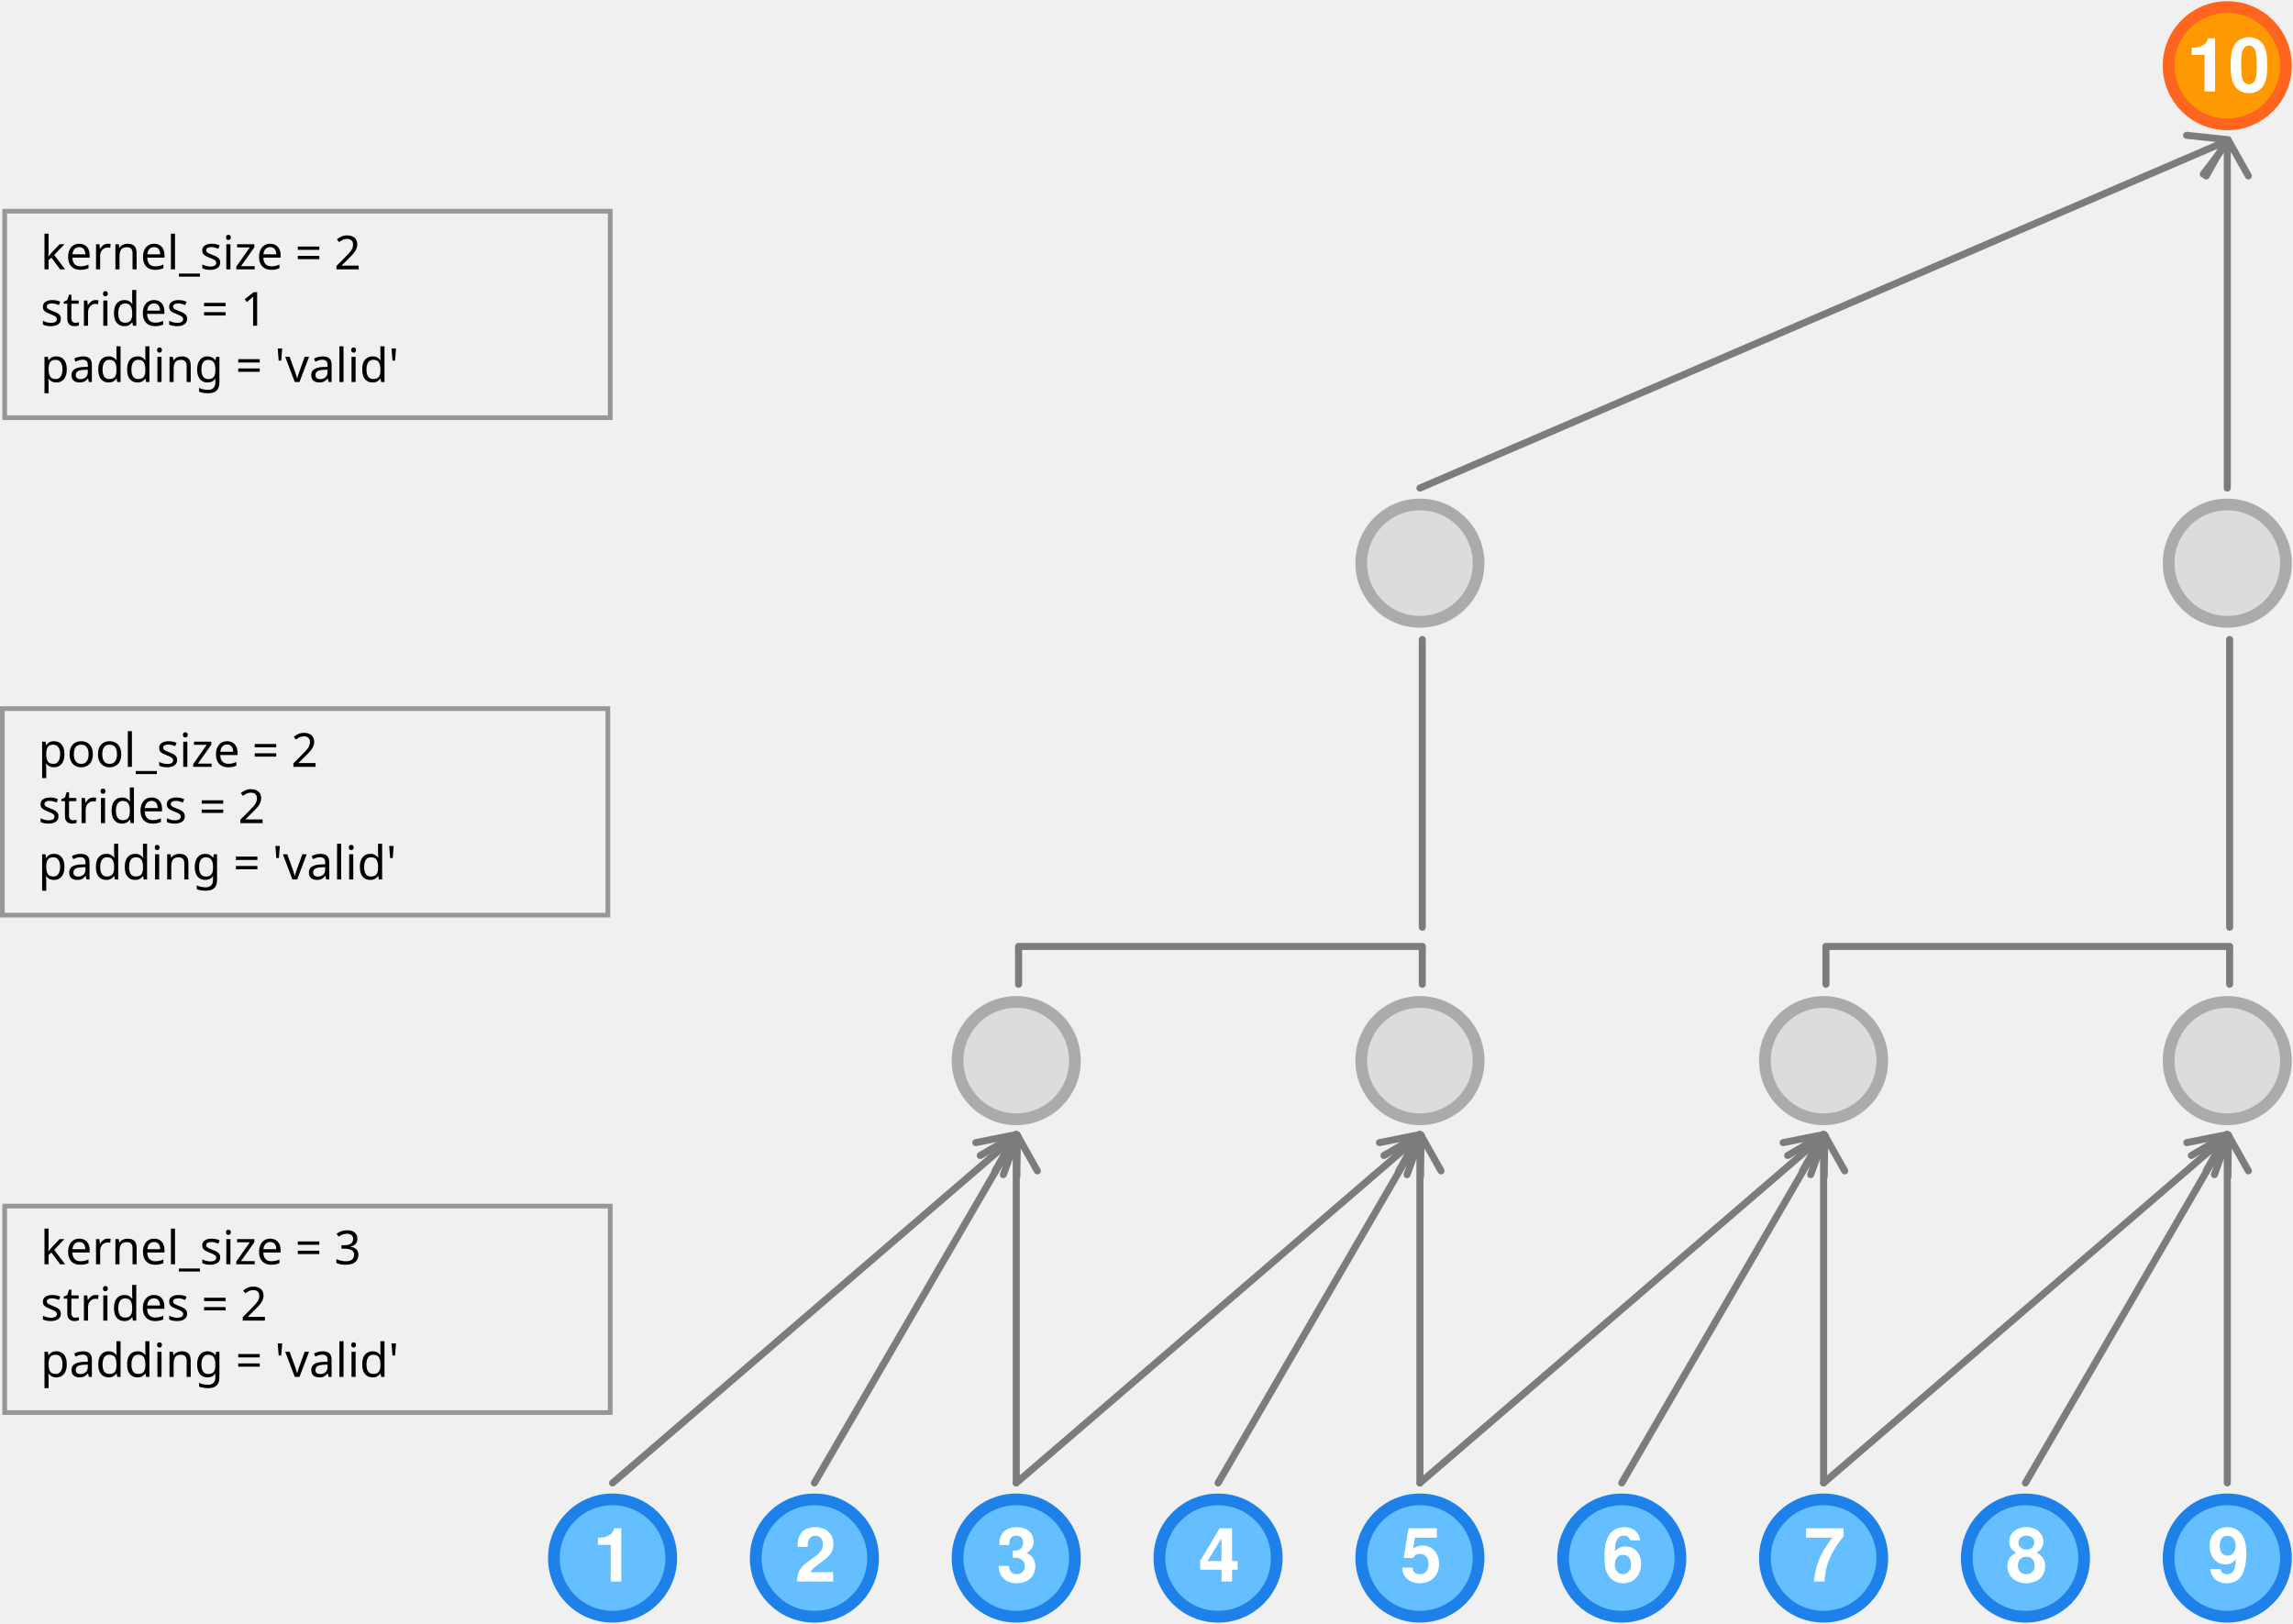
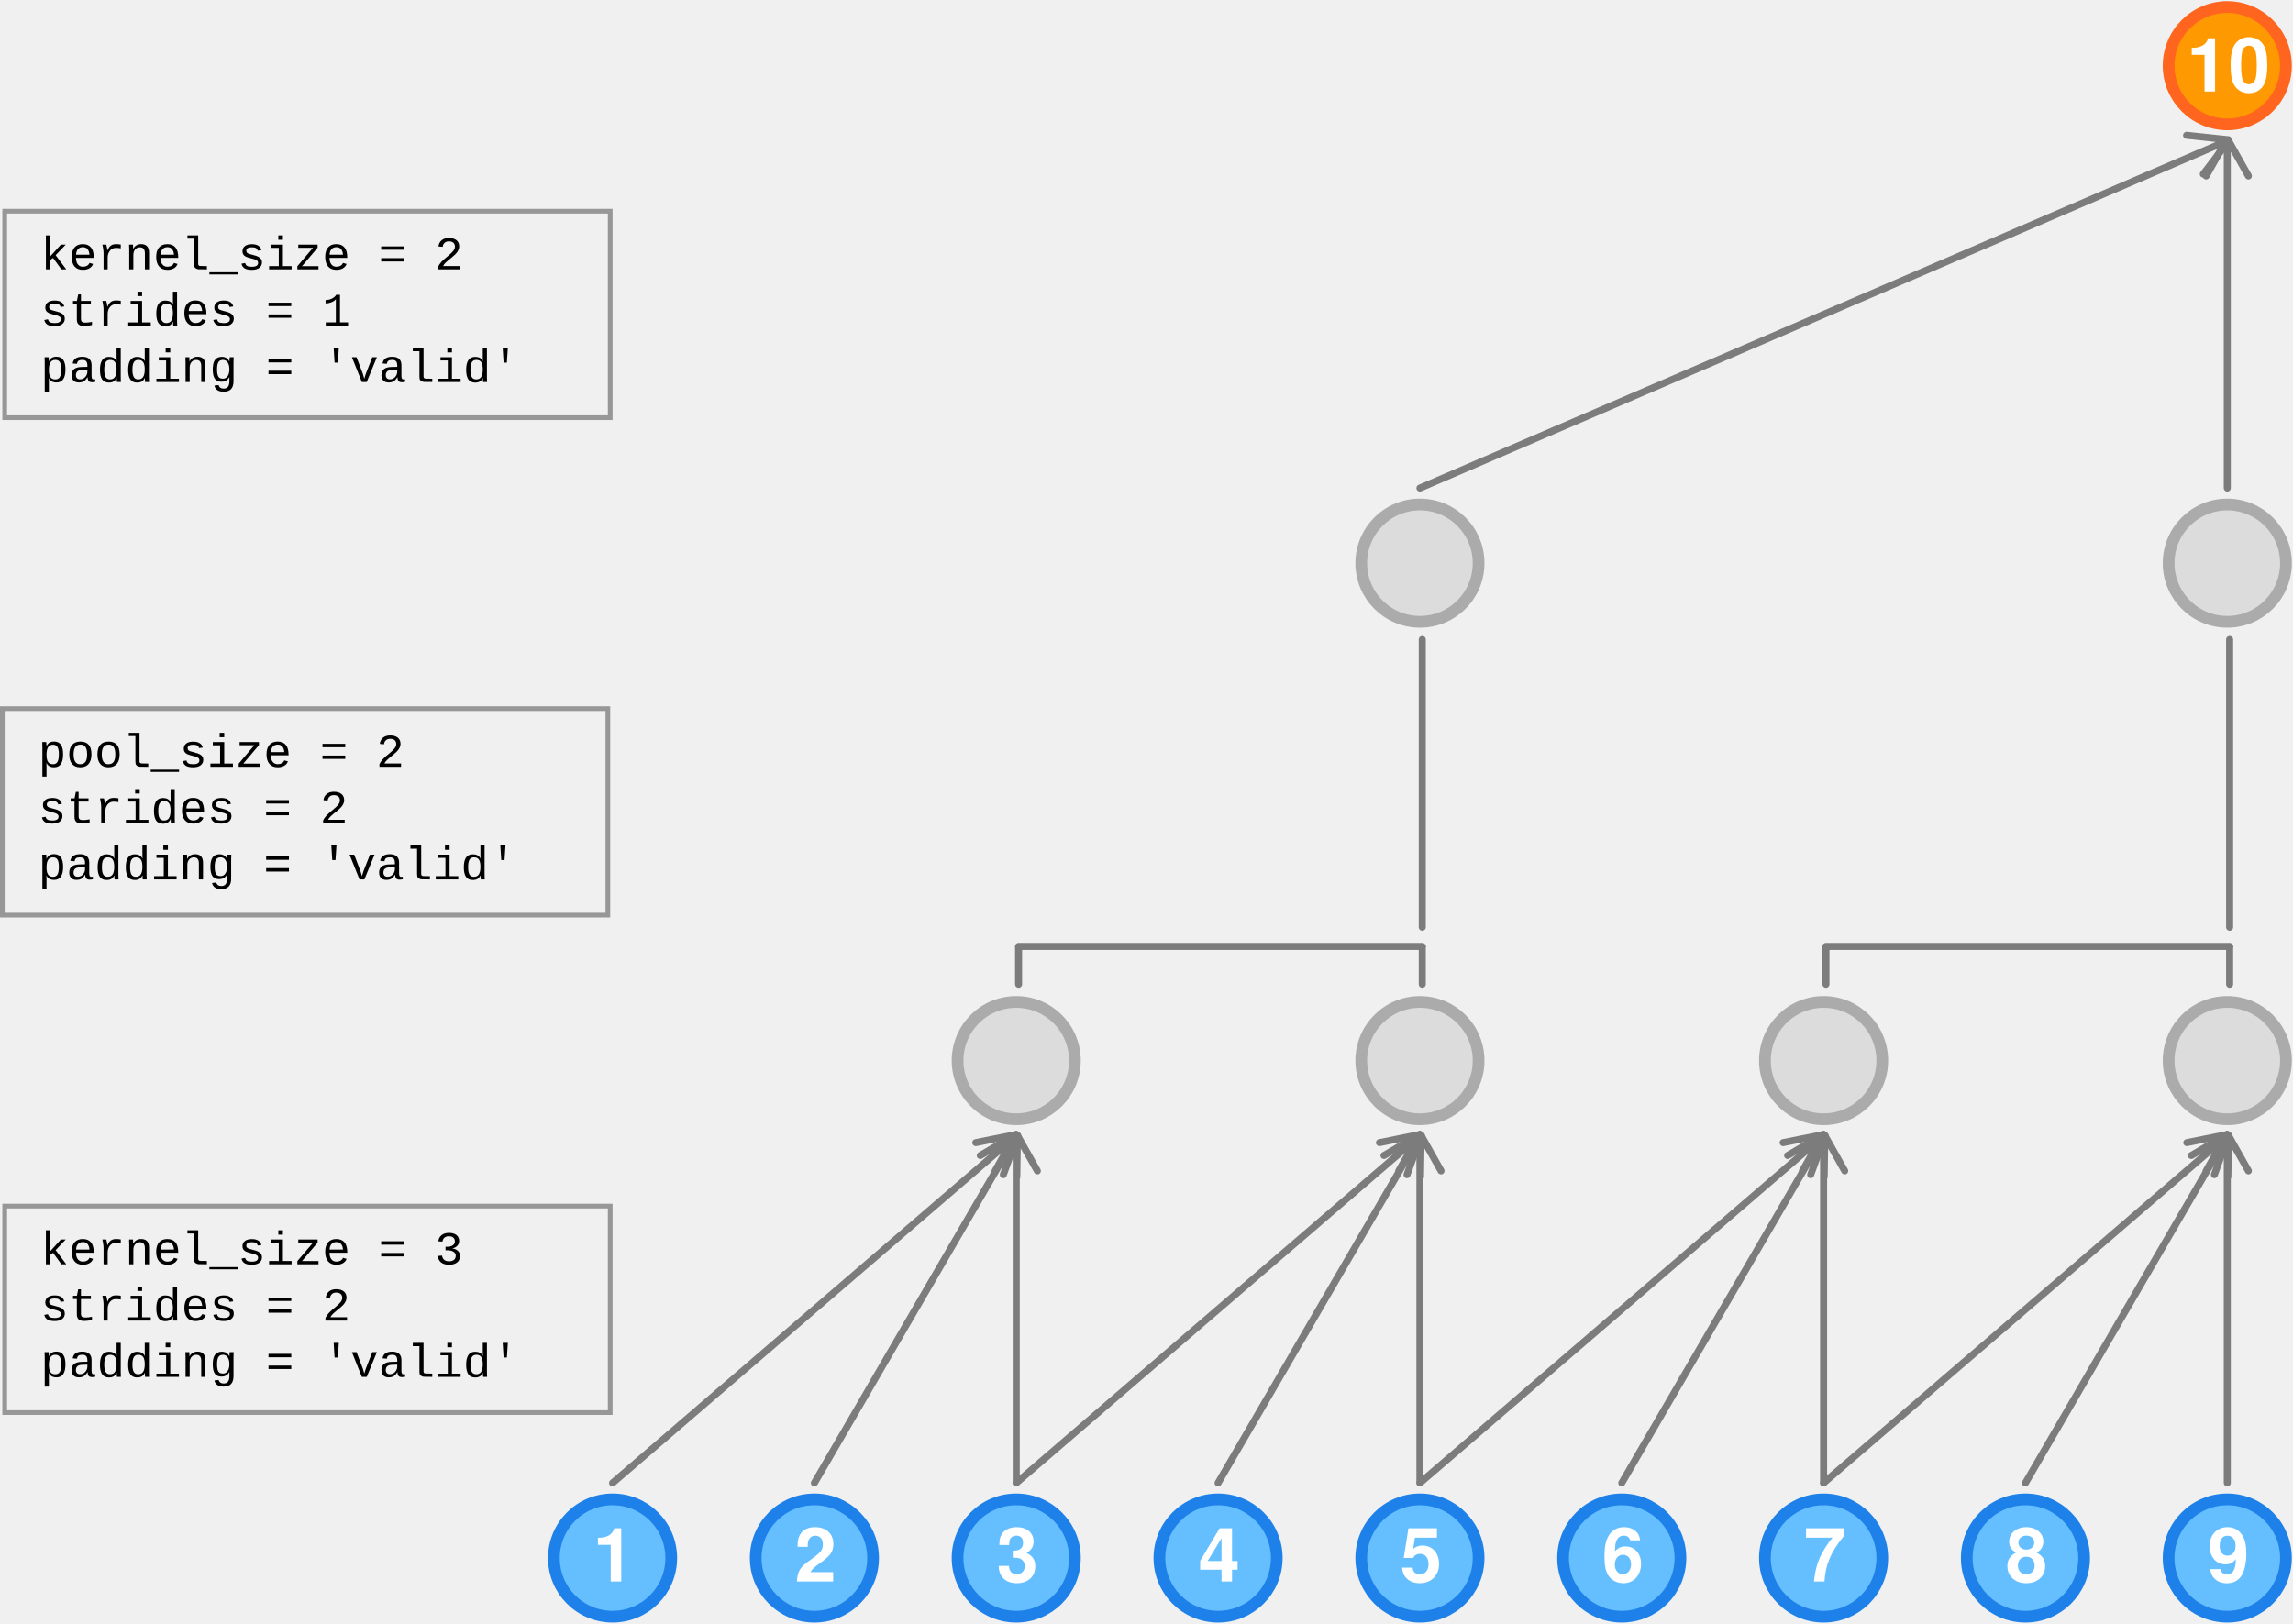
<svg xmlns="http://www.w3.org/2000/svg" width="977px" height="692px" viewBox="0 0 977 692" version="1.1">
  <g id="Page-1" stroke="none" stroke-width="1" fill="none" fill-rule="evenodd">
    <g id="05-pooling-concept" transform="translate(0, 3)">
      <g id="Input" transform="translate(236, 636)">
        <g id="Input-dot">
          <circle id="Oval" stroke="#1E81E9" stroke-width="5" fill="#65BFFF" cx="25" cy="25" r="25" />
-           <text id="1" font-family="Helvetica-Bold, Helvetica" font-size="32" font-weight="bold" fill="#FFFFFF">
+           <text id="1" font-family="Helvetica-Bold, Helvetica, Arial, 'Lucida Grande', sans-serif" font-size="32" font-weight="bold" fill="#FFFFFF">
            <tspan x="16.602" y="35">1</tspan>
          </text>
        </g>
        <g id="Input-dot" transform="translate(86, 0)">
          <circle id="Oval" stroke="#1E81E9" stroke-width="5" fill="#65BFFF" cx="25" cy="25" r="25" />
-           <text id="2" font-family="Helvetica-Bold, Helvetica" font-size="32" font-weight="bold" fill="#FFFFFF">
+           <text id="2" font-family="Helvetica-Bold, Helvetica, Arial, 'Lucida Grande', sans-serif" font-size="32" font-weight="bold" fill="#FFFFFF">
            <tspan x="16.602" y="35">2</tspan>
          </text>
        </g>
        <g id="Input-dot" transform="translate(172, 0)">
          <circle id="Oval" stroke="#1E81E9" stroke-width="5" fill="#65BFFF" cx="25" cy="25" r="25" />
-           <text id="3" font-family="Helvetica-Bold, Helvetica" font-size="32" font-weight="bold" fill="#FFFFFF">
+           <text id="3" font-family="Helvetica-Bold, Helvetica, Arial, 'Lucida Grande', sans-serif" font-size="32" font-weight="bold" fill="#FFFFFF">
            <tspan x="16.602" y="35">3</tspan>
          </text>
        </g>
        <g id="Input-dot" transform="translate(258, 0)">
          <circle id="Oval" stroke="#1E81E9" stroke-width="5" fill="#65BFFF" cx="25" cy="25" r="25" />
-           <text id="4" font-family="Helvetica-Bold, Helvetica" font-size="32" font-weight="bold" fill="#FFFFFF">
+           <text id="4" font-family="Helvetica-Bold, Helvetica, Arial, 'Lucida Grande', sans-serif" font-size="32" font-weight="bold" fill="#FFFFFF">
            <tspan x="16.602" y="35">4</tspan>
          </text>
        </g>
        <g id="Input-dot" transform="translate(344, 0)">
          <circle id="Oval" stroke="#1E81E9" stroke-width="5" fill="#65BFFF" cx="25" cy="25" r="25" />
-           <text id="5" font-family="Helvetica-Bold, Helvetica" font-size="32" font-weight="bold" fill="#FFFFFF">
+           <text id="5" font-family="Helvetica-Bold, Helvetica, Arial, 'Lucida Grande', sans-serif" font-size="32" font-weight="bold" fill="#FFFFFF">
            <tspan x="16.602" y="35">5</tspan>
          </text>
        </g>
        <g id="Input-dot" transform="translate(430, 0)">
          <circle id="Oval" stroke="#1E81E9" stroke-width="5" fill="#65BFFF" cx="25" cy="25" r="25" />
-           <text id="6" font-family="Helvetica-Bold, Helvetica" font-size="32" font-weight="bold" fill="#FFFFFF">
+           <text id="6" font-family="Helvetica-Bold, Helvetica, Arial, 'Lucida Grande', sans-serif" font-size="32" font-weight="bold" fill="#FFFFFF">
            <tspan x="16.602" y="35">6</tspan>
          </text>
        </g>
        <g id="Input-dot" transform="translate(516, 0)">
          <circle id="Oval" stroke="#1E81E9" stroke-width="5" fill="#65BFFF" cx="25" cy="25" r="25" />
-           <text id="7" font-family="Helvetica-Bold, Helvetica" font-size="32" font-weight="bold" fill="#FFFFFF">
+           <text id="7" font-family="Helvetica-Bold, Helvetica, Arial, 'Lucida Grande', sans-serif" font-size="32" font-weight="bold" fill="#FFFFFF">
            <tspan x="16.602" y="35">7</tspan>
          </text>
        </g>
        <g id="Input-dot" transform="translate(602, 0)">
          <circle id="Oval" stroke="#1E81E9" stroke-width="5" fill="#65BFFF" cx="25" cy="25" r="25" />
-           <text id="8" font-family="Helvetica-Bold, Helvetica" font-size="32" font-weight="bold" fill="#FFFFFF">
+           <text id="8" font-family="Helvetica-Bold, Helvetica, Arial, 'Lucida Grande', sans-serif" font-size="32" font-weight="bold" fill="#FFFFFF">
            <tspan x="16.602" y="35">8</tspan>
          </text>
        </g>
        <g id="Input-dot" transform="translate(688, 0)">
          <circle id="Oval" stroke="#1E81E9" stroke-width="5" fill="#65BFFF" cx="25" cy="25" r="25" />
-           <text id="9" font-family="Helvetica-Bold, Helvetica" font-size="32" font-weight="bold" fill="#FFFFFF">
+           <text id="9" font-family="Helvetica-Bold, Helvetica, Arial, 'Lucida Grande', sans-serif" font-size="32" font-weight="bold" fill="#FFFFFF">
            <tspan x="16.602" y="35">9</tspan>
          </text>
        </g>
      </g>
      <g id="Kernels" transform="translate(1, 481)">
        <g id="Active-Kernel" transform="translate(776, 0)" fill="#7C7C7C" fill-rule="nonzero">
          <path id="Line" d="M170.5,4.726 L164.307,15.735 C163.901,16.457 162.987,16.714 162.265,16.307 C161.543,15.901 161.286,14.987 161.693,14.265 L170.693,-1.735 L173.307,-1.735 L182.307,14.265 C182.714,14.987 182.457,15.901 181.735,16.307 C181.013,16.714 180.099,16.457 179.693,15.735 L173.5,4.726 L173.5,15 L173.5,148 C173.5,148.828 172.828,149.5 172,149.5 C171.172,149.5 170.5,148.828 170.5,148 L170.5,15 L170.5,4.726 Z" />
          <path id="Line" d="M168.329,3.333 L157.443,9.74 C156.729,10.161 155.81,9.922 155.389,9.209 C154.969,8.495 155.207,7.575 155.921,7.155 L171.742,-2.157 L174.002,-0.844 L173.745,17.512 C173.734,18.34 173.053,19.003 172.224,18.991 C171.396,18.979 170.734,18.298 170.746,17.47 L170.922,4.84 L165.763,13.718 L87.297,148.754 C86.881,149.47 85.963,149.713 85.246,149.297 C84.53,148.881 84.287,147.963 84.703,147.246 L163.17,12.211 L168.329,3.333 Z" />
          <path id="Line" d="M167.439,1.946 L155.055,4.432 C154.243,4.595 153.452,4.069 153.289,3.257 C153.126,2.445 153.652,1.654 154.464,1.491 L172.463,-2.123 L174.168,-0.141 L167.91,17.117 C167.628,17.896 166.767,18.298 165.989,18.016 C165.21,17.733 164.807,16.873 165.09,16.094 L169.396,4.22 L161.688,10.852 L0.978,149.137 C0.35,149.677 -0.597,149.606 -1.137,148.978 C-1.677,148.35 -1.606,147.403 -0.978,146.863 L159.731,8.578 L167.439,1.946 Z" />
        </g>
        <g id="Active-Kernel" transform="translate(604, 0)" fill="#7C7C7C" fill-rule="nonzero">
          <path id="Line" d="M170.5,4.726 L164.307,15.735 C163.901,16.457 162.987,16.714 162.265,16.307 C161.543,15.901 161.286,14.987 161.693,14.265 L170.693,-1.735 L173.307,-1.735 L182.307,14.265 C182.714,14.987 182.457,15.901 181.735,16.307 C181.013,16.714 180.099,16.457 179.693,15.735 L173.5,4.726 L173.5,15 L173.5,148 C173.5,148.828 172.828,149.5 172,149.5 C171.172,149.5 170.5,148.828 170.5,148 L170.5,15 L170.5,4.726 Z" />
          <path id="Line" d="M168.329,3.333 L157.443,9.74 C156.729,10.161 155.81,9.922 155.389,9.209 C154.969,8.495 155.207,7.575 155.921,7.155 L171.742,-2.157 L174.002,-0.844 L173.745,17.512 C173.734,18.34 173.053,19.003 172.224,18.991 C171.396,18.979 170.734,18.298 170.746,17.47 L170.922,4.84 L165.763,13.718 L87.297,148.754 C86.881,149.47 85.963,149.713 85.246,149.297 C84.53,148.881 84.287,147.963 84.703,147.246 L163.17,12.211 L168.329,3.333 Z" />
          <path id="Line" d="M167.439,1.946 L155.055,4.432 C154.243,4.595 153.452,4.069 153.289,3.257 C153.126,2.445 153.652,1.654 154.464,1.491 L172.463,-2.123 L174.168,-0.141 L167.91,17.117 C167.628,17.896 166.767,18.298 165.989,18.016 C165.21,17.733 164.807,16.873 165.09,16.094 L169.396,4.22 L161.688,10.852 L0.978,149.137 C0.35,149.677 -0.597,149.606 -1.137,148.978 C-1.677,148.35 -1.606,147.403 -0.978,146.863 L159.731,8.578 L167.439,1.946 Z" />
        </g>
        <g id="Active-Kernel" transform="translate(432, 0)" fill="#7C7C7C" fill-rule="nonzero">
          <path id="Line" d="M170.5,4.726 L164.307,15.735 C163.901,16.457 162.987,16.714 162.265,16.307 C161.543,15.901 161.286,14.987 161.693,14.265 L170.693,-1.735 L173.307,-1.735 L182.307,14.265 C182.714,14.987 182.457,15.901 181.735,16.307 C181.013,16.714 180.099,16.457 179.693,15.735 L173.5,4.726 L173.5,15 L173.5,148 C173.5,148.828 172.828,149.5 172,149.5 C171.172,149.5 170.5,148.828 170.5,148 L170.5,15 L170.5,4.726 Z" />
          <path id="Line" d="M168.329,3.333 L157.443,9.74 C156.729,10.161 155.81,9.922 155.389,9.209 C154.969,8.495 155.207,7.575 155.921,7.155 L171.742,-2.157 L174.002,-0.844 L173.745,17.512 C173.734,18.34 173.053,19.003 172.224,18.991 C171.396,18.979 170.734,18.298 170.746,17.47 L170.922,4.84 L165.763,13.718 L87.297,148.754 C86.881,149.47 85.963,149.713 85.246,149.297 C84.53,148.881 84.287,147.963 84.703,147.246 L163.17,12.211 L168.329,3.333 Z" />
          <path id="Line" d="M167.439,1.946 L155.055,4.432 C154.243,4.595 153.452,4.069 153.289,3.257 C153.126,2.445 153.652,1.654 154.464,1.491 L172.463,-2.123 L174.168,-0.141 L167.91,17.117 C167.628,17.896 166.767,18.298 165.989,18.016 C165.21,17.733 164.807,16.873 165.09,16.094 L169.396,4.22 L161.688,10.852 L0.978,149.137 C0.35,149.677 -0.597,149.606 -1.137,148.978 C-1.677,148.35 -1.606,147.403 -0.978,146.863 L159.731,8.578 L167.439,1.946 Z" />
        </g>
        <g id="Active-Kernel" transform="translate(260, 0)" fill="#7C7C7C" fill-rule="nonzero">
          <path id="Line" d="M170.5,4.726 L164.307,15.735 C163.901,16.457 162.987,16.714 162.265,16.307 C161.543,15.901 161.286,14.987 161.693,14.265 L170.693,-1.735 L173.307,-1.735 L182.307,14.265 C182.714,14.987 182.457,15.901 181.735,16.307 C181.013,16.714 180.099,16.457 179.693,15.735 L173.5,4.726 L173.5,15 L173.5,148 C173.5,148.828 172.828,149.5 172,149.5 C171.172,149.5 170.5,148.828 170.5,148 L170.5,15 L170.5,4.726 Z" />
          <path id="Line" d="M168.329,3.333 L157.443,9.74 C156.729,10.161 155.81,9.922 155.389,9.209 C154.969,8.495 155.207,7.575 155.921,7.155 L171.742,-2.157 L174.002,-0.844 L173.745,17.512 C173.734,18.34 173.053,19.003 172.224,18.991 C171.396,18.979 170.734,18.298 170.746,17.47 L170.922,4.84 L165.763,13.718 L87.297,148.754 C86.881,149.47 85.963,149.713 85.246,149.297 C84.53,148.881 84.287,147.963 84.703,147.246 L163.17,12.211 L168.329,3.333 Z" />
          <path id="Line" d="M167.439,1.946 L155.055,4.432 C154.243,4.595 153.452,4.069 153.289,3.257 C153.126,2.445 153.652,1.654 154.464,1.491 L172.463,-2.123 L174.168,-0.141 L167.91,17.117 C167.628,17.896 166.767,18.298 165.989,18.016 C165.21,17.733 164.807,16.873 165.09,16.094 L169.396,4.22 L161.688,10.852 L0.978,149.137 C0.35,149.677 -0.597,149.606 -1.137,148.978 C-1.677,148.35 -1.606,147.403 -0.978,146.863 L159.731,8.578 L167.439,1.946 Z" />
        </g>
        <g id="Info" transform="translate(0, 29)">
          <rect id="Rectangle" stroke="#979797" stroke-width="2" x="1" y="1" width="258" height="88" />
-           <text id="kernel_size-=-3-stri" font-family="Menlo-Regular, Menlo" font-size="20" font-weight="normal" fill="#000000">
+           <text id="kernel_size-=-3-stri" font-family="Menlo-Regular, Menlo, Consolas, Monaco, 'Lucida Console', 'Liberation Mono', 'DejaVu Sans Mono', 'Bitstream Vera Sans Mono', 'Courier New', monospace, serif" font-size="20" font-weight="normal" fill="#000000">
            <tspan x="16.25" y="25.8">kernel_size = 3</tspan>
            <tspan x="16.25" y="49.8">strides = 2</tspan>
            <tspan x="16.25" y="73.8">padding = 'valid'</tspan>
          </text>
        </g>
      </g>
      <g id="Hidden" transform="translate(408, 424)" fill="#DCDCDC" stroke="#ABABAB" stroke-width="5">
        <g id="Hidden-dot" transform="translate(516, 0)">
          <circle id="Oval" cx="25" cy="25" r="25" />
        </g>
        <g id="Hidden-dot" transform="translate(344, 0)">
          <circle id="Oval" cx="25" cy="25" r="25" />
        </g>
        <g id="Hidden-dot" transform="translate(172, 0)">
          <circle id="Oval" cx="25" cy="25" r="25" />
        </g>
        <g id="Hidden-dot">
          <circle id="Oval" cx="25" cy="25" r="25" />
        </g>
      </g>
      <g id="Pooling" transform="translate(0, 269)">
        <g id="Active-Pooling" transform="translate(432, 0)" stroke="#7C7C7C" stroke-linecap="round" stroke-width="3">
          <path d="M174,147.471 L174,131.614" id="Line-2" />
          <path d="M2,147.471 L2,131.614" id="Line-2" />
          <path d="M174,131.336 L2,131.336" id="Line-2" />
          <path d="M174,0.529 L174,123.157" id="Line-2" />
        </g>
        <g id="Active-Pooling" transform="translate(776, 0)" stroke="#7C7C7C" stroke-linecap="round" stroke-width="3">
          <path d="M174,147.471 L174,131.614" id="Line-2" />
          <path d="M2,147.471 L2,131.614" id="Line-2" />
          <path d="M174,131.336 L2,131.336" id="Line-2" />
          <path d="M174,0.529 L174,123.157" id="Line-2" />
        </g>
        <g id="Info" transform="translate(0, 29)">
          <rect id="Rectangle" stroke="#979797" stroke-width="2" x="1" y="1" width="258" height="88" />
-           <text id="pool_size-=-2-stride" font-family="Menlo-Regular, Menlo" font-size="20" font-weight="normal" fill="#000000">
+           <text id="pool_size-=-2-stride" font-family="Menlo-Regular, Menlo, Consolas, Monaco, 'Lucida Console', 'Liberation Mono', 'DejaVu Sans Mono', 'Bitstream Vera Sans Mono', 'Courier New', monospace, serif" font-size="20" font-weight="normal" fill="#000000">
            <tspan x="16.25" y="25.8">pool_size = 2</tspan>
            <tspan x="16.25" y="49.8">strides = 2</tspan>
            <tspan x="16.25" y="73.8">padding = 'valid'</tspan>
          </text>
        </g>
      </g>
      <g id="Hidden" transform="translate(580, 212)" fill="#DCDCDC" stroke="#ABABAB" stroke-width="5">
        <g id="Hidden-dot" transform="translate(344, 0)">
          <circle id="Oval" cx="25" cy="25" r="25" />
        </g>
        <g id="Hidden-dot">
          <circle id="Oval" cx="25" cy="25" r="25" />
        </g>
      </g>
      <g id="Kernels" transform="translate(1, 57)">
        <g id="Active-Kernel" transform="translate(604, 0)" fill="#7C7C7C" fill-rule="nonzero">
          <path id="Line" d="M342.5,4.726 L336.307,15.735 C335.901,16.457 334.987,16.714 334.265,16.307 C333.543,15.901 333.286,14.987 333.693,14.265 L342.693,-1.735 L345.307,-1.735 L354.307,14.265 C354.714,14.987 354.457,15.901 353.735,16.307 C353.013,16.714 352.099,16.457 351.693,15.735 L345.5,4.726 L345.5,15 L345.5,148 C345.5,148.828 344.828,149.5 344,149.5 C343.172,149.5 342.5,148.828 342.5,148 L342.5,15 L342.5,4.726 Z" />
          <path id="Line" d="M339.066,0.49 L326.505,-0.848 C325.682,-0.935 325.085,-1.674 325.173,-2.498 C325.26,-3.322 325.999,-3.918 326.823,-3.831 L345.077,-1.887 L346.111,0.515 L334.97,15.106 C334.467,15.764 333.526,15.89 332.868,15.388 C332.209,14.885 332.083,13.944 332.586,13.285 L340.251,3.246 L330.931,7.256 L0.593,149.378 C-0.168,149.705 -1.05,149.354 -1.378,148.593 C-1.705,147.832 -1.354,146.95 -0.593,146.622 L329.745,4.5 L339.066,0.49 Z" />
        </g>
        <g id="Info" transform="translate(0, 29)">
          <rect id="Rectangle" stroke="#979797" stroke-width="2" x="1" y="1" width="258" height="88" />
-           <text id="kernel_size-=-2-stri" font-family="Menlo-Regular, Menlo" font-size="20" font-weight="normal" fill="#000000">
+           <text id="kernel_size-=-2-stri" font-family="Menlo-Regular, Menlo, Consolas, Monaco, 'Lucida Console', 'Liberation Mono', 'DejaVu Sans Mono', 'Bitstream Vera Sans Mono', 'Courier New', monospace, serif" font-size="20" font-weight="normal" fill="#000000">
            <tspan x="16.25" y="25.8">kernel_size = 2</tspan>
            <tspan x="16.25" y="49.8">strides = 1</tspan>
            <tspan x="16.25" y="73.8">padding = 'valid'</tspan>
          </text>
        </g>
      </g>
      <g id="Output" transform="translate(924, 0)">
        <g id="Output-dot">
          <circle id="Oval" stroke="#FF651E" stroke-width="5" fill="#FF9901" cx="25" cy="25" r="25" />
-           <text id="10" font-family="Helvetica-Bold, Helvetica" font-size="32" font-weight="bold" fill="#FFFFFF">
+           <text id="10" font-family="Helvetica-Bold, Helvetica, Arial, 'Lucida Grande', sans-serif" font-size="32" font-weight="bold" fill="#FFFFFF">
            <tspan x="7.703" y="36">10</tspan>
          </text>
        </g>
      </g>
    </g>
  </g>
</svg>
